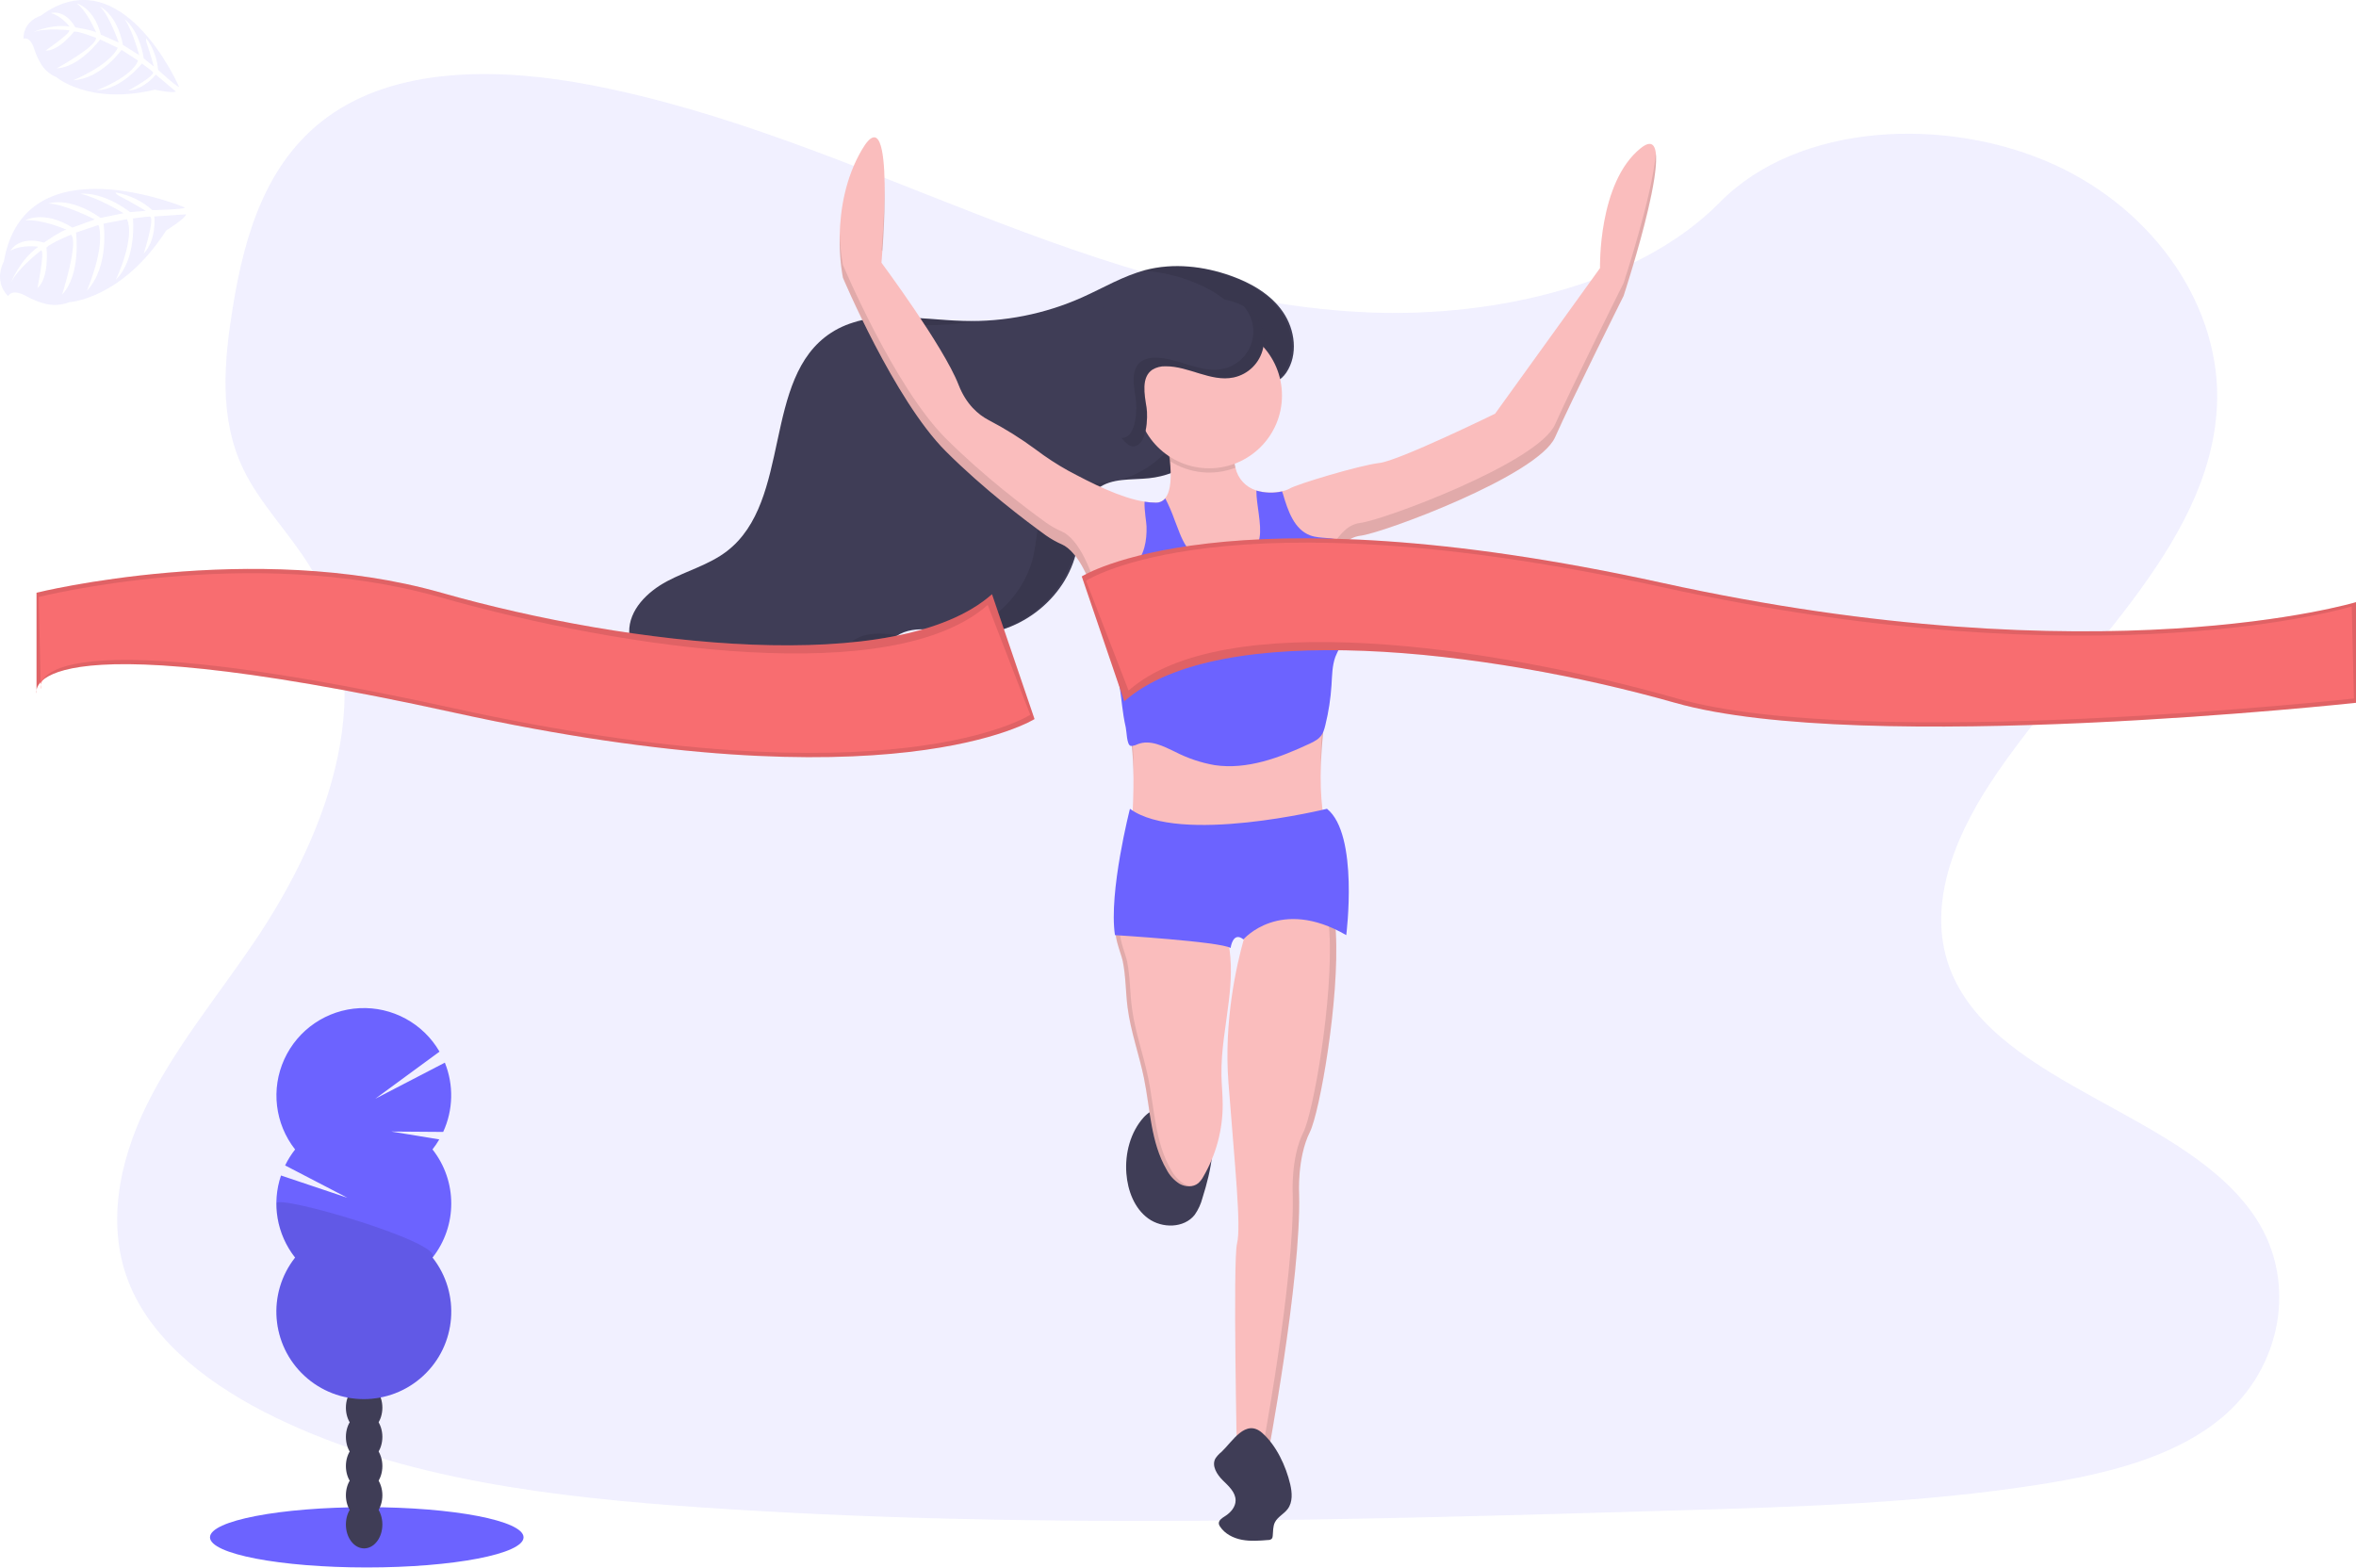
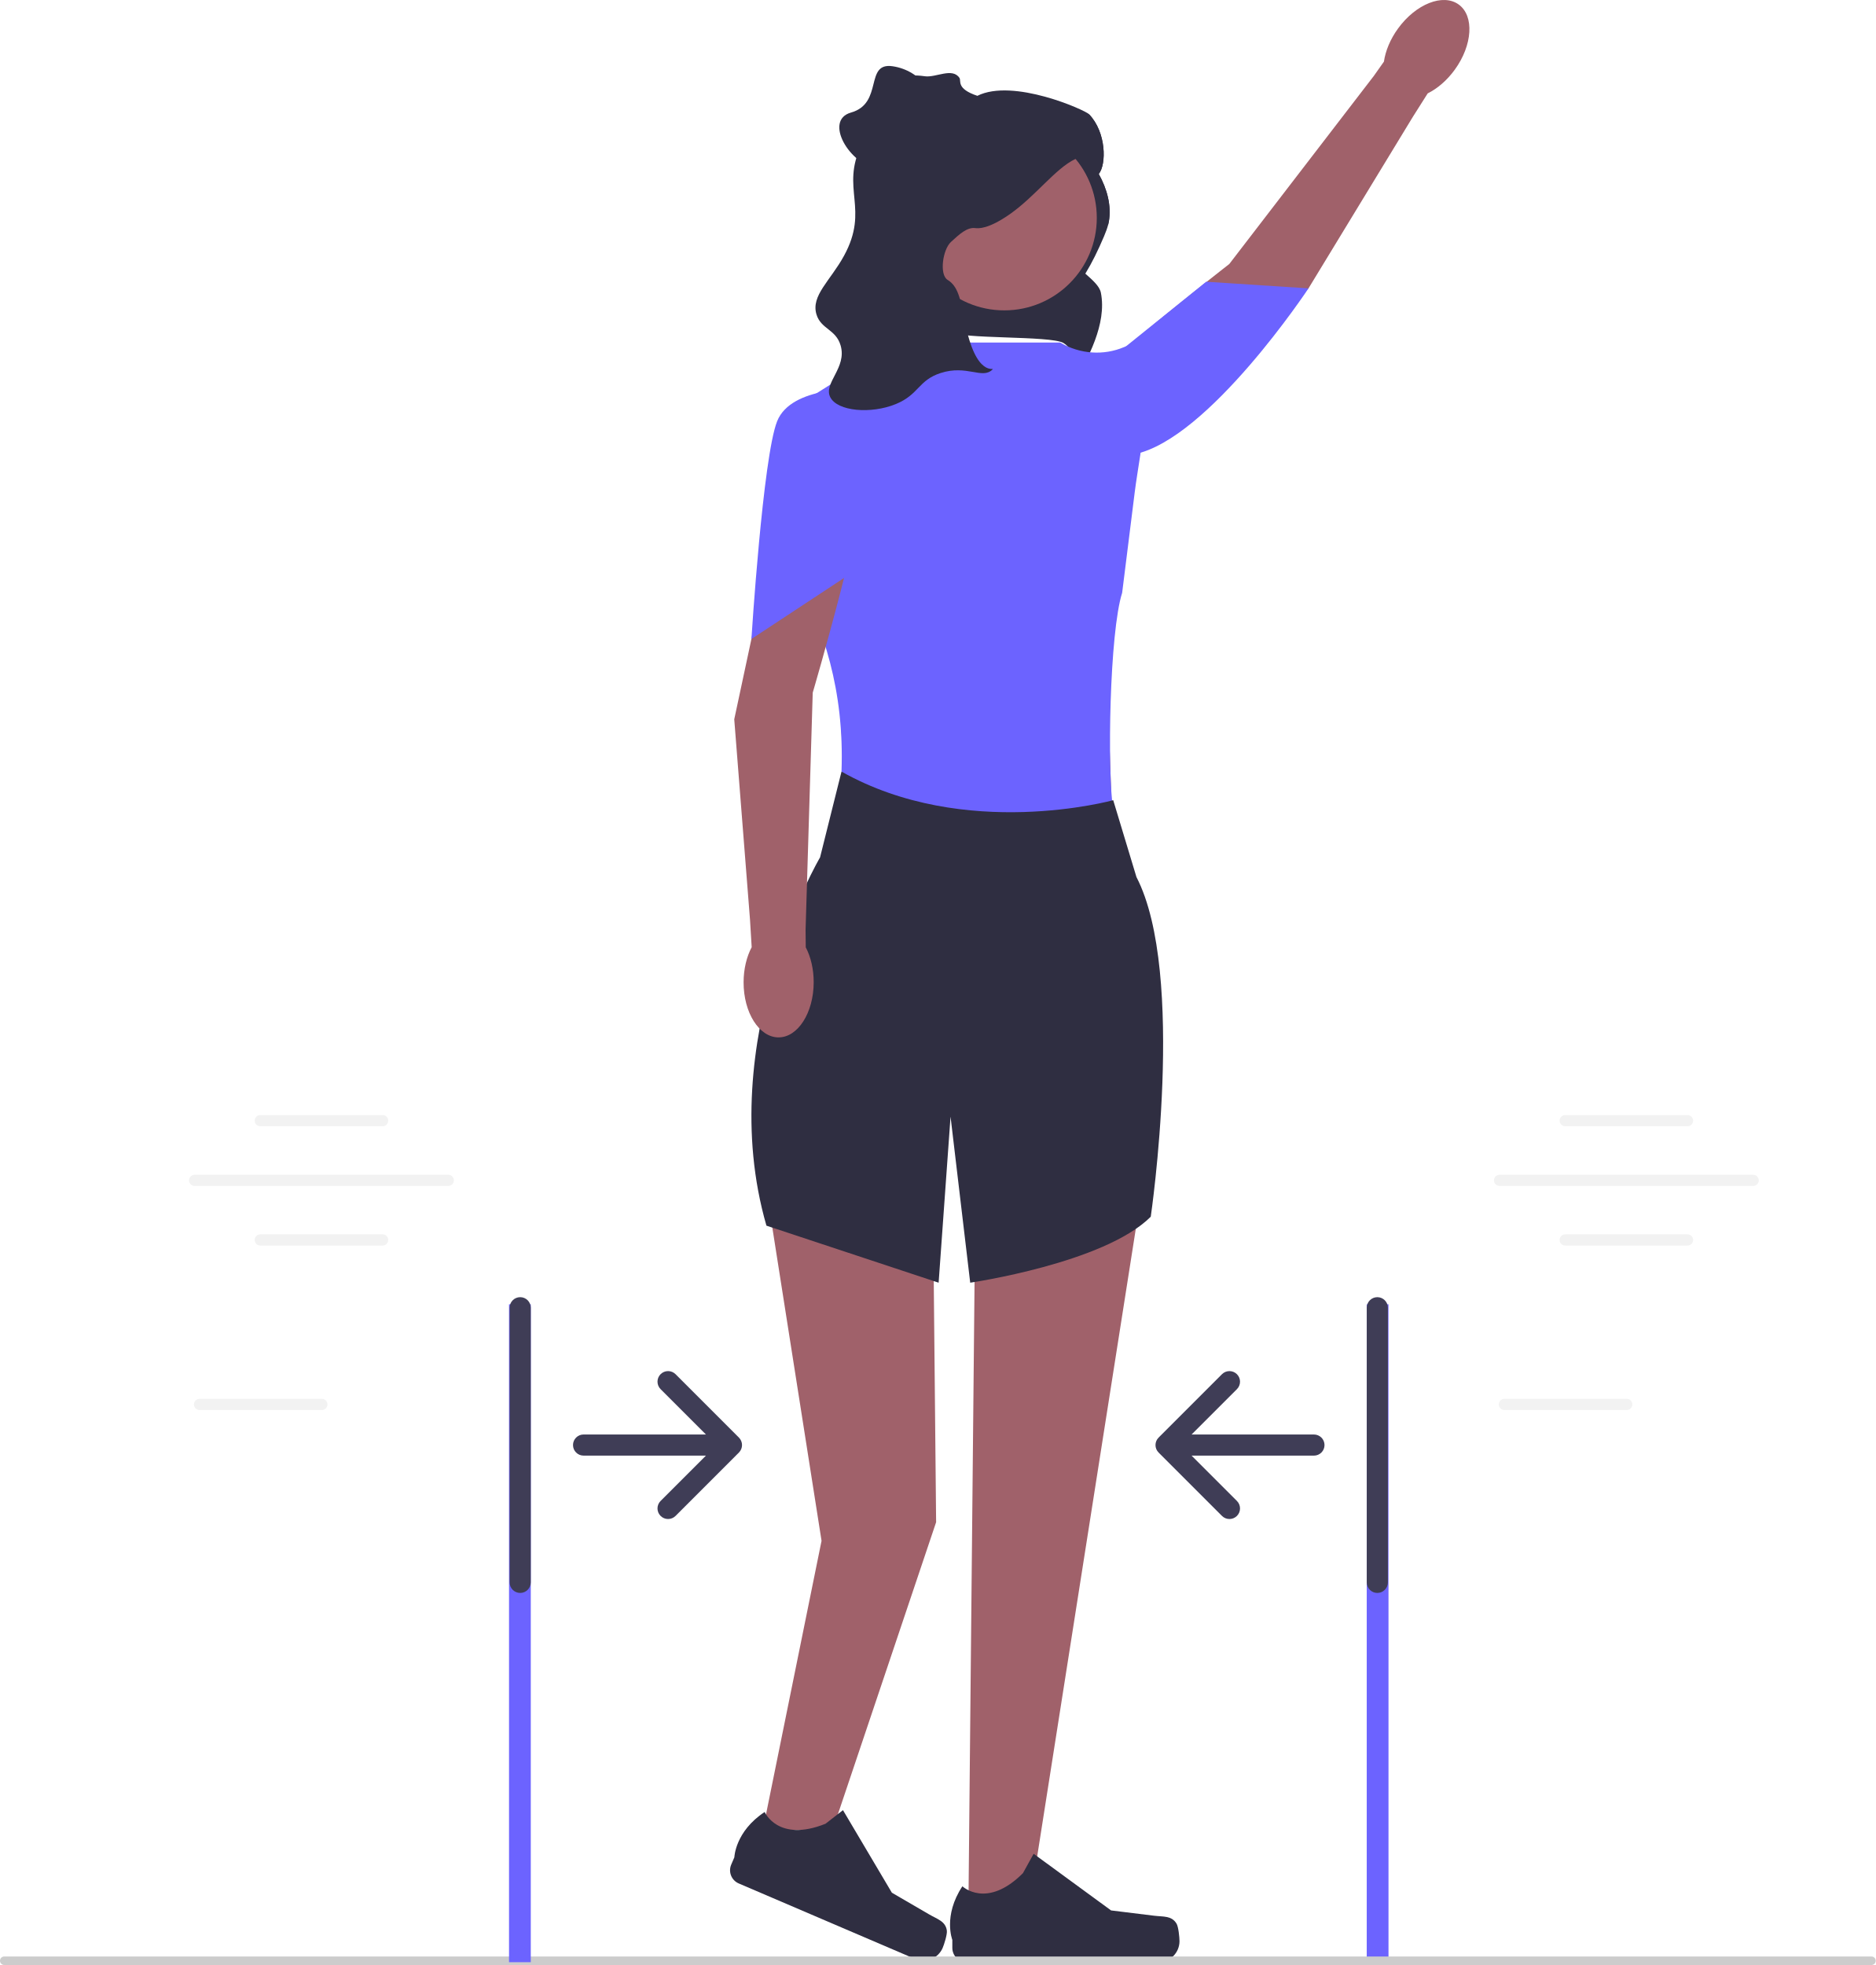
- <svg xmlns="http://www.w3.org/2000/svg" id="bfbf73d7-c530-40db-b058-cfcd33b42d36" data-name="Layer 1" width="1100.11" height="731.98" viewBox="0 0 1100.11 731.98">
-   <path d="M691.18,230C626.46,227.7,564.82,206.81,506,184s-117.16-48.19-180.33-60.3c-40.63-7.79-87.1-8.89-119.83,12.89-31.51,21-41.69,57.15-47.16,90.73-4.12,25.26-6.54,51.84,4.74,75.49,7.84,16.42,21.74,30.22,31.36,45.95,33.47,54.72,9.81,122.2-26.45,175.63-17,25.07-36.75,49-49.88,75.66s-19.2,57.25-7.71,84.47c11.38,27,38.51,47.24,67.9,61.49,59.69,28.94,130,37.23,198.61,41.92,151.83,10.39,304.46,5.89,456.69,1.39,56.34-1.67,112.92-3.36,168.34-12.07,30.78-4.84,62.55-12.52,84.9-31.05,28.36-23.53,35.39-63.38,16.38-92.88-31.88-49.49-120-61.78-142.31-114.9-12.26-29.23.33-61.8,18.16-88.91,38.24-58.16,102.33-109.19,105.7-175.68,2.32-45.66-28.49-91.39-76.13-113-49.93-22.65-119.18-19.8-156,17.69C815,217.08,748.33,231.93,691.18,230Z" transform="translate(-49.94 -84.01)" fill="#6c63ff" opacity="0.1" />
-   <ellipse cx="171.26" cy="717.9" rx="73.21" ry="14.08" fill="#6c63ff" />
-   <ellipse cx="170.03" cy="711.92" rx="8.52" ry="11.16" fill="#3f3d56" />
-   <ellipse cx="170.03" cy="698.28" rx="8.52" ry="11.16" fill="#3f3d56" />
-   <ellipse cx="170.03" cy="684.64" rx="8.52" ry="11.16" fill="#3f3d56" />
-   <ellipse cx="170.03" cy="671.01" rx="8.52" ry="11.16" fill="#3f3d56" />
-   <ellipse cx="170.03" cy="657.37" rx="8.52" ry="11.16" fill="#3f3d56" />
-   <ellipse cx="170.03" cy="643.73" rx="8.52" ry="11.16" fill="#3f3d56" />
-   <ellipse cx="170.03" cy="630.09" rx="8.52" ry="11.16" fill="#3f3d56" />
-   <path d="M251.88,620.77a40.41,40.41,0,0,0,3.18-4.67l-22.4-3.68,24.22.18a40.87,40.87,0,0,0,.78-32.35l-32.49,16.86,30-22a40.83,40.83,0,1,0-67.44,45.69,41.2,41.2,0,0,0-4.66,7.45l29.08,15.1-31-10.4a40.81,40.81,0,0,0,6.58,38.34,40.83,40.83,0,1,0,64.18,0,40.83,40.83,0,0,0,0-50.49Z" transform="translate(-49.94 -84.01)" fill="#6c63ff" />
-   <path d="M179,646a40.66,40.66,0,0,0,8.74,25.24,40.83,40.83,0,1,0,64.18,0C257.36,664.31,179,641.43,179,646Z" transform="translate(-49.94 -84.01)" opacity="0.1" />
-   <path d="M575.89,632c.62,8,3.7,16.28,10.18,21s16.79,4.63,21.74-1.71a24.32,24.32,0,0,0,3.61-7.85c4.17-13.18,7.13-27.6,2.56-40.65-10.31-.67-22.26-5.52-30,3C577.73,612.73,575.17,622.75,575.89,632Z" transform="translate(-49.94 -84.01)" fill="#3f3d56" />
-   <path d="M623.75,551.37c-1.37,11.63-3.7,23.21-3.46,34.92.09,4.52.57,9,.58,13.54a66.74,66.74,0,0,1-9,33.57,11.26,11.26,0,0,1-2.46,3.18c-2.37,1.92-5.94,1.76-8.6.29a16.92,16.92,0,0,1-6.11-6.63c-7.45-12.76-7.66-28.27-10.61-42.74-2.26-11.07-6.22-21.8-7.65-33-.93-7.21-.79-14.56-2.27-21.68-.45-2.15-1.71-5.38-2.54-8.55-.76-2.83-1.18-5.61-.4-7.52,1.59-3.91,6.8-2.39,10.19-2.15a234.58,234.58,0,0,0,35.86-.09c1.18-.09,2.52-.14,3.35.7a4.12,4.12,0,0,1,.8,1.45,48.53,48.53,0,0,1,2.17,8C625.25,533.37,624.79,542.5,623.75,551.37Z" transform="translate(-49.94 -84.01)" fill="#fabdbd" />
-   <g opacity="0.1">
-     <path d="M619.15,514.51a8.8,8.8,0,0,0-1.85,0c-5.72.46-11.45.69-17.17.72Q609.64,515.25,619.15,514.51Z" transform="translate(-49.94 -84.01)" />
-     <path d="M602.83,636.87a16.92,16.92,0,0,1-6.11-6.63c-7.45-12.76-7.66-28.27-10.61-42.74-2.26-11.07-6.22-21.8-7.65-33-.93-7.21-.79-14.56-2.27-21.68-.45-2.15-1.71-5.38-2.54-8.55-.76-2.83-1.18-5.61-.4-7.52a4.26,4.26,0,0,1,4-2.6c-2.53-.17-5,.13-6,2.6-.78,1.91-.36,4.69.4,7.52.83,3.17,2.09,6.4,2.54,8.55,1.48,7.12,1.34,14.47,2.27,21.68,1.43,11.21,5.39,21.94,7.65,33,2.95,14.47,3.16,30,10.61,42.74a16.92,16.92,0,0,0,6.11,6.63,8.88,8.88,0,0,0,5.24,1.06A9.22,9.22,0,0,1,602.83,636.87Z" transform="translate(-49.94 -84.01)" />
+ <svg xmlns="http://www.w3.org/2000/svg" id="a" width="524.67" height="549.586" viewBox="0 0 524.67 549.586">
+   <path d="M310.167,61.942c-.048,.27-.106,.56-.193,.869-2.982,2.693-5.549,4.604-6.505,3.127-6.688,4.198-3.388,7.451,.116,10.597,1.959,1.747,3.976,3.474,4.343,5.308,.888,4.459-.087,9.091-1.65,13.348-3.542,9.613-10.172,18.058-18.675,23.771,4.913-6.939,17.131-18.617,9.864-23.028-3.513-2.133-29.311-.975-31.454-3.185-11.369-11.707,17.189-27.236,16.166-32.65-.029-.203-.077-.386-.135-.569-3.6-11.514,6.302-13.193,13.965-22.516,.183-.222,.367-.434,.56-.637,2.191-2.365,4.97-3.725,8.069-4.401,4.835,5.038,4.884,13.985,2.702,16.687,2.374,4.276,3.561,8.831,2.828,13.28v0Z" fill="#2f2e41" />
+   <rect x="382.298" y="364.801" width="6.085" height="184" fill="#6c63ff" />
+   <path d="M408.027,1.267c-4.384-3.179-11.987-.172-16.983,6.717-2.187,3.015-3.511,6.275-3.941,9.253l-2.823,3.998-40.435,52.608s-44.597,34.613-48.387,42.517c-3.79,7.904,.934,14.938,.934,14.938l8.949,4.189,60.663-54.834,29.214-48.009,4.132-6.527c2.697-1.335,5.384-3.606,7.57-6.622,4.996-6.889,5.491-15.05,1.108-18.229h0Z" fill="#a0616a" />
+   <polygon points="234.382 186.801 237.012 234.801 311.28 234.801 309.579 186.801 234.382 186.801" fill="#a0616a" />
+   <polygon points="212.882 323.301 229.798 430.946 213.382 511.801 232.902 511.801 261.847 425.738 260.882 327.301 212.882 323.301" fill="#a0616a" />
+   <polygon points="320.902 323.301 287.902 533.301 270.882 533.301 271.946 424.841 272.902 327.301 320.902 323.301" fill="#a0616a" />
+   <path d="M311.382,226.801c-27.75,10.597-53.771,10.989-76-11,.831-23.171-5.194-39.705-12.5-55l-.5-47,28.5-18h45.65l.093,.054c5.444,3.181,12.042,3.671,17.843,1.202,.515-.219,.851-.323,.914-.256,8.602,9.031,3.614,28.084,2.016,40.871l-3.516,28.129c-3.514,11.033-4.212,49.382-2.5,61l0,0Z" fill="#6c63ff" />
+   <path d="M235.382,215.801l-6,24s-30,51-15,103l48.166,15.95,3.334-46.45,5.499,46.45s37.501-5.45,50.501-18.45c0,0,10-68-4-95l-6.5-21.5s-41.5,11.5-76-8v-0Z" fill="#2f2e41" />
+   <path d="M300.155,114.579s7.335,16.858,17.167,12.462c20.765-4.207,48.681-46.386,48.681-46.386l-28.621-1.853-36,29c-1.316,1.52-1.986,4.915-1.227,6.778h0Z" fill="#6c63ff" />
+   <path d="M329.098,538.025h0c.539,.908,.824,3.841,.824,4.897h0c0,3.247-2.632,5.88-5.88,5.88h-53.649c-2.215,0-4.011-1.796-4.011-4.011v-2.234s-2.654-6.713,2.81-14.987c0,0,6.791,6.479,16.939-3.669l2.992-5.421,21.661,15.842,12.006,1.478c2.627,.323,4.956-.05,6.307,2.225h0v-0Z" fill="#2f2e41" />
+   <path d="M264.848,539.978h0c.138,1.047-.754,3.855-1.17,4.826h0c-1.278,2.985-4.734,4.369-7.719,3.091l-49.318-21.117c-2.036-.872-2.981-3.23-2.109-5.266l.879-2.053s.203-7.216,8.482-12.671c0,0,3.693,8.629,17.015,3.295l4.885-3.806,13.677,23.089,10.456,6.084c2.287,1.331,4.575,1.904,4.922,4.528l0,0h0Z" fill="#2f2e41" />
+   <path d="M217.762,290.144c5.415,.012,9.82-6.876,9.84-15.385,.008-3.725-.825-7.143-2.219-9.81l-.05-4.894,2-66.322s15.907-54.166,14.354-62.793c-1.552-8.628-9.499-11.566-9.499-11.566l-9.708,1.84-17.1,79.965,4.406,56.026,.47,7.711c-1.406,2.661-2.255,6.075-2.263,9.8-.019,8.509,4.355,15.418,9.77,15.43h0Z" fill="#a0616a" />
+   <path d="M240.382,108.801s-19-1-23,9-7.2,60.916-7.2,60.916l27.2-17.916c5.856-15.421,10.536-31.291,6-50.681l-3-1.319v-0Z" fill="#6c63ff" />
+   <path d="M310.167,61.942c-.048,.27-.106,.56-.193,.869-.232,.946-.637,2.056-1.158,3.281-1.67,3.938-3.378,7.422-5.231,10.443-3.938,6.437-8.483,10.771-14.525,12.865-4.816,1.679-10.587,1.93-17.758,.685l-1.428-.251-9.912-1.718c-2.162-7.113-7.46-14.67-11.186-29.079-1.573-6.061,1.438-7.518,1.998-13.753,1.592-17.787,10.414-22.989,21.03-15.268,4.526-4.526,15.635-.888,24.765,6.36,4.343,3.436,8.233,7.702,10.771,12.286,2.374,4.276,3.561,8.831,2.828,13.28Z" fill="#2f2e41" />
+   <circle cx="280.915" cy="60.935" r="25.873" fill="#a0616a" />
+   <path d="M249.654,18.527c7.914,1.14,13.405,8.48,12.264,16.393s-8.48,13.405-16.393,12.264-15.183-13.533-7.488-15.705c9.148-2.582,3.703-14.093,11.617-12.953Z" fill="#2f2e41" />
+   <path d="M0,548.396c0,.66,.53,1.19,1.19,1.19H523.48c.66,0,1.19-.53,1.19-1.19,0-.66-.53-1.19-1.19-1.19H1.19c-.66,0-1.19,.53-1.19,1.19Z" fill="#ccc" />
+   <rect x="142.382" y="364.801" width="6.085" height="184" fill="#6c63ff" />
+   <path d="M145.507,362.801c1.632,0,2.954,1.323,2.954,2.954v76.817c0,1.632-1.323,2.954-2.954,2.954s-2.954-1.323-2.954-2.954v-76.817c0-1.632,1.323-2.954,2.954-2.954v-0Zm14.772,41.363c0-1.632,1.323-2.954,2.954-2.954h34.231l-12.687-12.681c-1.155-1.155-1.155-3.028,0-4.184s3.028-1.155,4.184,0l17.727,17.727c1.155,1.152,1.158,3.023,.005,4.178l-.005,.005-17.727,17.727c-1.155,1.155-3.028,1.155-4.184,0s-1.155-3.028,0-4.184l12.687-12.681h-34.231c-1.632,0-2.954-1.323-2.954-2.954v0Z" fill="#3f3d56" />
+   <path d="M388.212,365.756v76.817c0,1.632-1.323,2.954-2.954,2.954s-2.954-1.323-2.954-2.954v-76.817c0-1.632,1.323-2.954,2.954-2.954s2.954,1.323,2.954,2.954v-0Zm-20.681,41.363h-34.231l12.687,12.681c1.155,1.155,1.155,3.028,0,4.184s-3.028,1.155-4.184,0l-17.727-17.727-.005-.005c-1.152-1.155-1.15-3.026,.005-4.178l17.727-17.727c1.155-1.155,3.028-1.155,4.184,0s1.155,3.028,0,4.184l-12.687,12.681h34.231c1.632,0,2.954,1.323,2.954,2.954s-1.323,2.954-2.954,2.954v-0Z" fill="#3f3d56" />
+   <g>
+     <path d="M72.808,314.999h34.221c.863,0,1.564-.702,1.564-1.565s-.702-1.564-1.564-1.564h-34.221c-.863,0-1.565,.702-1.565,1.564s.702,1.565,1.565,1.565Z" fill="#f2f2f2" />
+     <path d="M107.028,345.234h-34.221c-.863,0-1.565,.702-1.565,1.564s.702,1.565,1.565,1.565h34.221c.863,0,1.564-.702,1.564-1.565s-.702-1.564-1.564-1.564Z" fill="#f2f2f2" />
+     <path d="M90.028,391.234H55.808c-.863,0-1.565,.702-1.565,1.564s.702,1.565,1.565,1.565h34.221c.863,0,1.564-.702,1.564-1.565s-.702-1.564-1.564-1.564Z" fill="#f2f2f2" />
+     <path d="M125.391,328.563H54.444c-.863,0-1.565,.702-1.565,1.564,0,.863,.702,1.565,1.565,1.565H125.391c.863,0,1.564-.702,1.564-1.565s-.702-1.564-1.564-1.564Z" fill="#f2f2f2" />
  </g>
-   <path d="M661.56,612.7c-6,12-5,29-5,29,1,40-15,124-15,124h-14s-2-93,0-101-1-36-4-75c-2.23-29,3.84-55.28,7.1-66.81,1.12-4,1.9-6.19,1.9-6.19s23-34,36-18c3,3.72,4.59,11.23,5.14,20.71C675.48,550.69,666.16,603.49,661.56,612.7Z" transform="translate(-49.94 -84.01)" fill="#fabdbd" />
-   <path d="M673.7,519.41c-.55-9.48-2.12-17-5.14-20.71-2.9-3.56-6.3-4.64-9.82-4.17a10.66,10.66,0,0,1,6.82,4.17c3,3.72,4.59,11.23,5.14,20.71,1.78,31.28-7.54,84.08-12.14,93.29-6,12-5,29-5,29,1,40-15,124-15,124h3s16-84,15-124c0,0-1-17,5-29C666.16,603.49,675.48,550.69,673.7,519.41Z" transform="translate(-49.94 -84.01)" opacity="0.1" />
-   <path d="M620.28,762.05a13,13,0,0,0-2.86,3.12c-1.79,3.38.75,7.42,3.47,10.11s6,5.57,6,9.4c0,3.08-2.33,5.72-4.94,7.36-1.4.88-3.16,2-2.87,3.66a3.44,3.44,0,0,0,.53,1.17c2.24,3.43,6.21,5.44,10.23,6.2s8.17.43,12.26.1a2.47,2.47,0,0,0,1.68-.58,2.28,2.28,0,0,0,.45-1.38c.2-2.12.07-4.36,1-6.27,1.3-2.61,4.29-3.94,6-6.28,2.4-3.2,2.07-7.65,1.16-11.54-2-8.47-6.45-18.13-13.13-24C631.52,746.38,625.45,757.18,620.28,762.05Z" transform="translate(-49.94 -84.01)" fill="#3f3d56" />
-   <path d="M650.58,258c5.58-8.34,4.13-20-1.57-28.3s-14.86-13.52-24.31-16.89c-12.74-4.54-26.79-6.09-39.88-2.68-10.42,2.71-19.78,8.38-29.6,12.76a127.29,127.29,0,0,1-55.28,11c-21.11-.59-44.24-6-61.95,5.54-32.42,21.09-18,78.49-48.67,102-8.27,6.34-18.68,9.11-27.88,14s-17.92,13.4-17.7,23.82c.1,5,2.3,9.77,5,14,11.5,18.23,33,29.51,54.53,29.3s42.54-11.66,54.95-29.28c3.11-4.41,5.85-9.32,10.36-12.26,9-5.9,20.86-1.77,31.6-.89,23.91,1.95,47.83-16,52.59-39.55,2-10.05,1.65-22.06,9.74-28.37,6.53-5.09,15.72-4,24-4.87,15.14-1.57,27.09-11,35.31-23.32,3.77-5.65,4.21-12.4,9.35-16.85C636.71,262.27,645.28,265.88,650.58,258Z" transform="translate(-49.94 -84.01)" fill="#3f3d56" />
-   <g opacity="0.1">
-     <path d="M479.94,235.82a126.77,126.77,0,0,0,26.17-2c-2.38.07-4.78.07-7.17,0-16.57-.46-34.38-3.88-49.84.24C459.3,234.16,469.85,235.54,479.94,235.82Z" transform="translate(-49.94 -84.01)" />
-     <path d="M448.56,383c-4.51,2.94-7.25,7.85-10.36,12.26a70.25,70.25,0,0,1-39.47,27.21c1.17.05,2.34.08,3.52.07,21.55-.21,42.54-11.66,54.95-29.28,3.11-4.41,5.85-9.32,10.36-12.26l.78-.48C461.28,379.55,454.35,379.21,448.56,383Z" transform="translate(-49.94 -84.01)" />
-     <path d="M648,229.67c-5.69-8.26-14.86-13.52-24.31-16.89-12.74-4.54-26.79-6.09-39.88-2.68-.3.07-.59.16-.88.24a76.55,76.55,0,0,1,21.76,4.44c9.45,3.37,18.62,8.63,24.31,16.89s7.15,20,1.57,28.3c-5.3,7.91-13.87,4.3-19.48,9.17-5.14,4.45-5.58,11.2-9.35,16.85-7.07,10.57-16.91,19-29.16,22.2,4.21-.5,8.65-.44,12.85-.88,15.14-1.57,27.09-11,35.31-23.32,3.77-5.65,4.21-12.4,9.35-16.85,5.61-4.87,14.18-1.26,19.48-9.17C655.16,249.63,653.71,237.93,648,229.67Z" transform="translate(-49.94 -84.01)" />
-     <path d="M566.44,309.31c-8.23.86-17.42-.22-24,4.87-8.09,6.31-7.7,18.32-9.74,28.37C529.19,360.12,514.93,374.61,498,380l1.19.11c23.91,1.95,47.83-16,52.59-39.55,2-10.05,1.65-22.06,9.74-28.37a18.06,18.06,0,0,1,6.21-3C567.28,309.2,566.87,309.27,566.44,309.31Z" transform="translate(-49.94 -84.01)" />
+   <g>
+     <path d="M437.808,314.999h34.221c.863,0,1.564-.702,1.564-1.565s-.702-1.564-1.564-1.564h-34.221c-.863,0-1.565,.702-1.565,1.564s.702,1.565,1.565,1.565Z" fill="#f2f2f2" />
+     <path d="M472.028,345.234h-34.221c-.863,0-1.565,.702-1.565,1.564s.702,1.565,1.565,1.565h34.221c.863,0,1.564-.702,1.564-1.565s-.702-1.564-1.564-1.564Z" fill="#f2f2f2" />
+     <path d="M455.028,391.234h-34.221c-.863,0-1.565,.702-1.565,1.564s.702,1.565,1.565,1.565h34.221c.863,0,1.564-.702,1.564-1.565s-.702-1.564-1.564-1.564Z" fill="#f2f2f2" />
+     <path d="M490.391,328.563h-70.947c-.863,0-1.565,.702-1.565,1.564,0,.863,.702,1.565,1.565,1.565h70.947c.863,0,1.564-.702,1.564-1.565s-.702-1.564-1.564-1.564Z" fill="#f2f2f2" />
  </g>
-   <path d="M808.06,222.2s-24,48-32,66-81,45-91,46a12.88,12.88,0,0,0-7.14,3.44c-5.65,5-8.86,13.56-8.86,13.56s4,27-1,72c-.1.87-.19,1.74-.27,2.58-4.36,42.82,4.77,52.92,4.77,52.92s-97,37-94-11c.94-15.11.8-26.15-.13-35.38a148.57,148.57,0,0,0-5.74-27.86c-2.37-8.29-5.2-17.38-8.13-29.76A130.53,130.53,0,0,0,559,356.55c-.07-.18-.14-.36-.2-.53-5-12.41-10-16.42-12.86-17.72a43.23,43.23,0,0,1-7.68-4.32c-9.24-6.67-29.07-21.62-46.73-39.28-24-24-48-81-48-81s-7-33,9-60,9,53,9,53,29,39,36,57c3.6,9.26,9.32,14,14,16.46A166,166,0,0,1,533.67,294a129.29,129.29,0,0,0,14.89,9.72c11.18,6,24.57,12.77,35.73,14.55a33.69,33.69,0,0,0,5.27.45,5.46,5.46,0,0,0,4.4-2c3-3.53,2.93-11.13,2.24-17.38a88.32,88.32,0,0,0-1.64-9.63s32.5-20.5,31.5,4.5a27.94,27.94,0,0,0,.76,8.22,14.25,14.25,0,0,0,9.69,10.6,24,24,0,0,0,12,.39,11.73,11.73,0,0,0,3.54-1.21c3-2,33-11,42-12s54-23,54-23l49-68s-1-40,19-56S808.06,222.2,808.06,222.2Z" transform="translate(-49.94 -84.01)" fill="#fabdbd" />
-   <g opacity="0.1">
-     <path d="M667.79,419.78a199.39,199.39,0,0,0-1.15,24.2c.1-5.28.45-11.31,1.15-18.2.08-.84.17-1.71.27-2.58a392.15,392.15,0,0,0,2.5-46.39,401.7,401.7,0,0,1-2.5,40.39C668,418.07,667.87,418.94,667.79,419.78Z" transform="translate(-49.94 -84.01)" />
-     <path d="M595.6,289.07c-.67.39-1,.63-1,.63a85.66,85.66,0,0,1,1.92,13A61.34,61.34,0,0,0,595.6,289.07Z" transform="translate(-49.94 -84.01)" />
-     <path d="M462,201.27c.49-7,1.22-19.55,1.08-30.71-.17,14.92-1.5,30.14-1.5,30.14Z" transform="translate(-49.94 -84.01)" />
-     <path d="M578.63,466.53c0,.39,0,.78-.07,1.17-3,48,94,11,94,11a16.28,16.28,0,0,1-2.53-5.08C655.42,478.82,582,503,578.63,466.53Z" transform="translate(-49.94 -84.01)" />
-     <path d="M808.06,216.2s-24,48-32,66-81,45-91,46a12.88,12.88,0,0,0-7.14,3.44c-5.65,5-8.86,13.56-8.86,13.56s.24,1.63.53,4.73c1.12-2.57,4-8.47,8.33-12.29a12.88,12.88,0,0,1,7.14-3.44c10-1,83-28,91-46s32-66,32-66,16.91-51.35,15.05-66.71C821.57,175.17,808.06,216.2,808.06,216.2Z" transform="translate(-49.94 -84.01)" />
-     <path d="M578.43,426.32a148.57,148.57,0,0,0-5.74-27.86c-2.37-8.29-5.2-17.38-8.13-29.76A130.53,130.53,0,0,0,559,350.55c-.07-.18-.14-.36-.2-.53-5-12.41-10-16.42-12.86-17.72a43.23,43.23,0,0,1-7.68-4.32c-9.24-6.67-29.07-21.62-46.73-39.28-24-24-48-81-48-81a90.42,90.42,0,0,1-1.48-14.58,96.4,96.4,0,0,0,1.48,20.58s24,57,48,81c17.66,17.66,37.49,32.61,46.73,39.28A43.23,43.23,0,0,0,546,338.3c2.85,1.3,7.84,5.31,12.86,17.72.06.17.13.35.2.53a130.53,130.53,0,0,1,5.53,18.15c2.93,12.38,5.76,21.47,8.13,29.76a148.57,148.57,0,0,1,5.74,27.86c.42,4.18.67,8.73.74,13.85A174.17,174.17,0,0,0,578.43,426.32Z" transform="translate(-49.94 -84.01)" />
-   </g>
-   <path d="M677.47,382.88a59.56,59.56,0,0,0-4,7.88c-1.51,4.2-1.52,8.77-1.8,13.22a106.14,106.14,0,0,1-2.84,18.52,20.48,20.48,0,0,1-1,3.28,8.67,8.67,0,0,1-1.17,2,8.53,8.53,0,0,1-1.86,1.69,21.82,21.82,0,0,1-3.39,1.85c-13.92,6.5-29.1,12.24-44.29,10a64.45,64.45,0,0,1-18.43-6.2c-5.5-2.67-11.72-5.84-17.42-3.62h0a8.77,8.77,0,0,1-2.79.87,2.65,2.65,0,0,1-.56-.05c-1.88-.36-1.88-6.7-2.31-8.57-1.64-7.18-1.89-13-2.87-19.24a63.13,63.13,0,0,0-2.41-10.17c-4-12.1-5.21-25-5.21-37.68,0-.63-4.5,0-6-.06-.38,0-.59-.06-.5-.19a2,2,0,0,1,.3-.34,4.57,4.57,0,0,1,1.79-.89l1.18-.35c6.18-1.75,13-2.48,17.62-6.83,4.8-4.49,6-11.66,5.79-18.22-.06-2.11-1.09-7.23-.92-11.48a33.69,33.69,0,0,0,5.27.45,5.46,5.46,0,0,0,4.4-2,79,79,0,0,1,4.32,10c1.7,4.18,3,8.58,5.49,12.36,4,6.16,11.38,10.21,18.72,9.59s14.17-6.26,15.48-13.5c1.15-6.35-1.52-15.49-1.46-22.09a24,24,0,0,0,12,.39,10.84,10.84,0,0,1,.43,1.25c2.25,7.72,5.25,16.58,12.8,19.32,4.88,1.76,10.65.44,15.16,3a9.73,9.73,0,0,1,1,.66,11.07,11.07,0,0,1,2.65,2.81,22.59,22.59,0,0,1,3.21,10.08A55.92,55.92,0,0,1,677.47,382.88Z" transform="translate(-49.94 -84.01)" fill="#6c63ff" />
-   <path d="M626.82,302.42a34.08,34.08,0,0,1-30.62-3.09,88.32,88.32,0,0,0-1.64-9.63s32.5-20.5,31.5,4.5A27.94,27.94,0,0,0,626.82,302.42Z" transform="translate(-49.94 -84.01)" opacity="0.1" />
-   <circle cx="564.61" cy="184.69" r="34" fill="#fabdbd" />
-   <path d="M555.06,353.2s66-42,271,3,324,9,324,9v47s-230,25-318,0-213.27-39.42-257.14-.71Z" transform="translate(-49.94 -84.01)" fill="#f86d70" />
-   <path d="M555.06,353.2s66-42,271,3,324,9,324,9v47s-230,25-318,0-213.27-39.42-257.14-.71Z" transform="translate(-49.94 -84.01)" opacity="0.1" />
-   <path d="M557.06,355.2s64-42,269,3,322,9,322,9l1,43s-228,25-316,0-212.27-42.42-256.14-3.71Z" transform="translate(-49.94 -84.01)" fill="#f86d70" />
-   <path d="M533,419.8s-66,42-271-3-195-9-195-9v-47s101-25,189,0,213.27,39.42,257.14.71Z" transform="translate(-49.94 -84.01)" fill="#f86d70" />
-   <path d="M533,419.8s-66,42-271-3-195-9-195-9v-47s101-25,189,0,213.27,39.42,257.14.71Z" transform="translate(-49.94 -84.01)" opacity="0.1" />
-   <path d="M531,417.8s-64,42-269-3-193-9-193-9l-1-43s99-25,187,0,212.27,42.42,256.14,3.71Z" transform="translate(-49.94 -84.01)" fill="#f86d70" />
-   <path d="M585.31,274.33c-1-6.24-2.54-14.1,2.68-17.67a11.1,11.1,0,0,1,6.19-1.6c10.81-.11,21.14,7.42,31.74,5.22a17.89,17.89,0,0,0,7-31.87c-4.17-3.1-9.44-4.22-14.54-5.27-13.41-2.76-27.41-5.51-40.65-2s-25.34,15.38-24.28,29c.5,6.52,3.82,12.44,7.29,18,2.64,4.22,12.92,24,17.91,24.3C585.69,292.85,586,278.41,585.31,274.33Z" transform="translate(-49.94 -84.01)" fill="#3f3d56" />
-   <path d="M669.56,461.7s-69,17-92,0c0,0-10,39-7,59,0,0,49,3,54,6,0,0,1-8,6-4,0,0,17-20,48-2C678.56,520.7,684.56,473.7,669.56,461.7Z" transform="translate(-49.94 -84.01)" fill="#6c63ff" />
-   <path d="M632.94,228.41a19.84,19.84,0,0,0-2.23-1.4,17.85,17.85,0,0,1-9.79,29.27c-10.6,2.2-20.93-5.33-31.74-5.22a11.1,11.1,0,0,0-6.19,1.6c-5.22,3.57-3.69,11.43-2.69,17.67.66,4.08.39,18.52-6.63,18.13l-.12,0c1.93,2.35,3.73,3.94,5.12,4,7,.39,7.29-14,6.63-18.13-1-6.24-2.53-14.1,2.69-17.67a11.1,11.1,0,0,1,6.19-1.6c10.81-.11,21.14,7.42,31.74,5.22a17.89,17.89,0,0,0,7-31.87Z" transform="translate(-49.94 -84.01)" opacity="0.1" />
-   <g opacity="0.1">
-     <path d="M136.3,180.91s-74.77-31.44-84.57,25.26c0,0-5.11,8.83,2,16.13,0,0,1.53-3.91,8.76.14a37.6,37.6,0,0,0,8.16,3.31,18.36,18.36,0,0,0,11.62-.62h0s24.59-1.33,45.27-33.5c0,0,8.86-5.48,9.31-7.53l-14.82,1s1.13,10.85-5,17.36c0,0,5.45-16.83,2.83-17.31-.53-.1-7.83.87-7.83.87s1.89,18.86-8,28.62c0,0,9.18-19.19,5.18-28.28l-10.93,2.11s3,19.84-7.82,31.39c0,0,8.89-20.4,5.46-30.77l-10.48,3.52s2.53,19.42-6.52,29c0,0,7.9-24.61,4.18-28,0,0-9.42,3.82-11.44,6,0,0,1.5,14-4.26,19,0,0,3.54-17,1.79-17.7,0,0-10.95,8.24-14.28,15.35,0,0,4.16-10.86,12.9-17,0,0-7.34-1.24-13,1.83,0,0,3.79-7.21,15.65-3.79,0,0,8.79-6.08,10.55-6,0,0-11.22-5-19.33-4.39,0,0,8.69-5,22.08,3.36l10.44-3.78s-14.49-7.43-21.76-7.4c0,0,9.66-3.73,24.48,6.67l10.69-2.19s-12-7.35-20.09-9.06c0,0,9.71-1.53,23.18,8.56l7.32-.62s-8.86-5.21-11.54-6.48-2.56-2.1-2.56-2.1a34.9,34.9,0,0,1,17.17,8.26S136.23,181.84,136.3,180.91Z" transform="translate(-49.94 -84.01)" fill="#6c63ff" />
-   </g>
-   <g opacity="0.1">
-     <path d="M133.54,124.55S107,63.28,68.91,91.38c0,0-8.07,2.34-8,10.7,0,0,3.14-1.45,5.12,5.07a31.39,31.39,0,0,0,3,6.62A15,15,0,0,0,76.22,120h0s15.36,13.22,46,5.89c0,0,8.39,1.8,9.83.83l-9.37-7.86s-5.5,7.09-12.88,7.44c0,0,12.83-6.9,11.54-8.68-.26-.36-5.14-3.94-5.14-3.94s-9.63,12.28-21,12.47c0,0,16.39-6.18,19.19-13.85l-7.69-5s-9.54,13.49-22.53,14.19c0,0,16.9-7,20.77-15.16l-8.23-3.88s-9.56,13-20.37,13.49c0,0,18.71-10.12,18.42-14.25,0,0-7.77-3.1-10.23-2.92,0,0-7.07,9.15-13.38,8.89,0,0,11.79-8.09,11.14-9.5,0,0-11.2-1.34-17.23,1,0,0,8.66-4.08,17.35-2.74,0,0-3.65-4.93-8.74-6.3,0,0,6.36-2.13,11.46,6.66,0,0,8.68,1.39,9.69,2.43,0,0-3.8-9.39-9-13.62,0,0,8,2,11.2,14.57l8.35,3.71S101,91.2,96.61,87.09c0,0,7.87,3.28,10.75,17.9l7.59,4.79S112,98.58,108.18,93c0,0,6.64,4.61,8.9,18.28l4.7,3.8s-2.3-8.14-3.17-10.42-.32-2.7-.32-2.7a28.81,28.81,0,0,1,5.49,14.69S133,125.07,133.54,124.55Z" transform="translate(-49.94 -84.01)" fill="#6c63ff" />
-   </g>
+   <path d="M307.339,48.661c-.232,.299-.502,.521-.791,.656-2.924,1.322-4.411-5.472-5.791-4.826-5.501,2.587-11.118,10.394-18.337,15.442-.087,.058-.164,.116-.241,.164-5.771,3.976-8.464,3.812-9.41,3.696-2.287-.28-4.43,1.736-6.756,3.861-2.354,2.15-3.301,9.178-.965,10.616,2.847,1.747,3.571,5.048,4.826,11.562v.019c3.146,16.34,8.599,12.643,7.721,13.512-2.857,2.818-7.094-1.419-14.477,.965-6.293,2.027-6.032,6.022-12.547,8.686-6.92,2.837-16.33,2.056-18.337-1.93-1.988-3.957,4.739-8.194,2.895-14.477-1.332-4.555-5.511-4.526-6.756-8.686-1.573-5.26,3.889-9.381,7.721-16.407,7.181-13.155-1.023-18.733,4.826-30.884,6.071-12.605,5.841-21.03,17.779-19.303,3.05,.444,7.684-2.528,9.684,.472,.555,.832-1,3,5,5,10-5,30.086,3.957,31.235,5.144,.01,.01,.019,.019,.019,.029,4.835,5.038,4.884,13.985,2.702,16.687h0Z" fill="#2f2e41" />
</svg>
